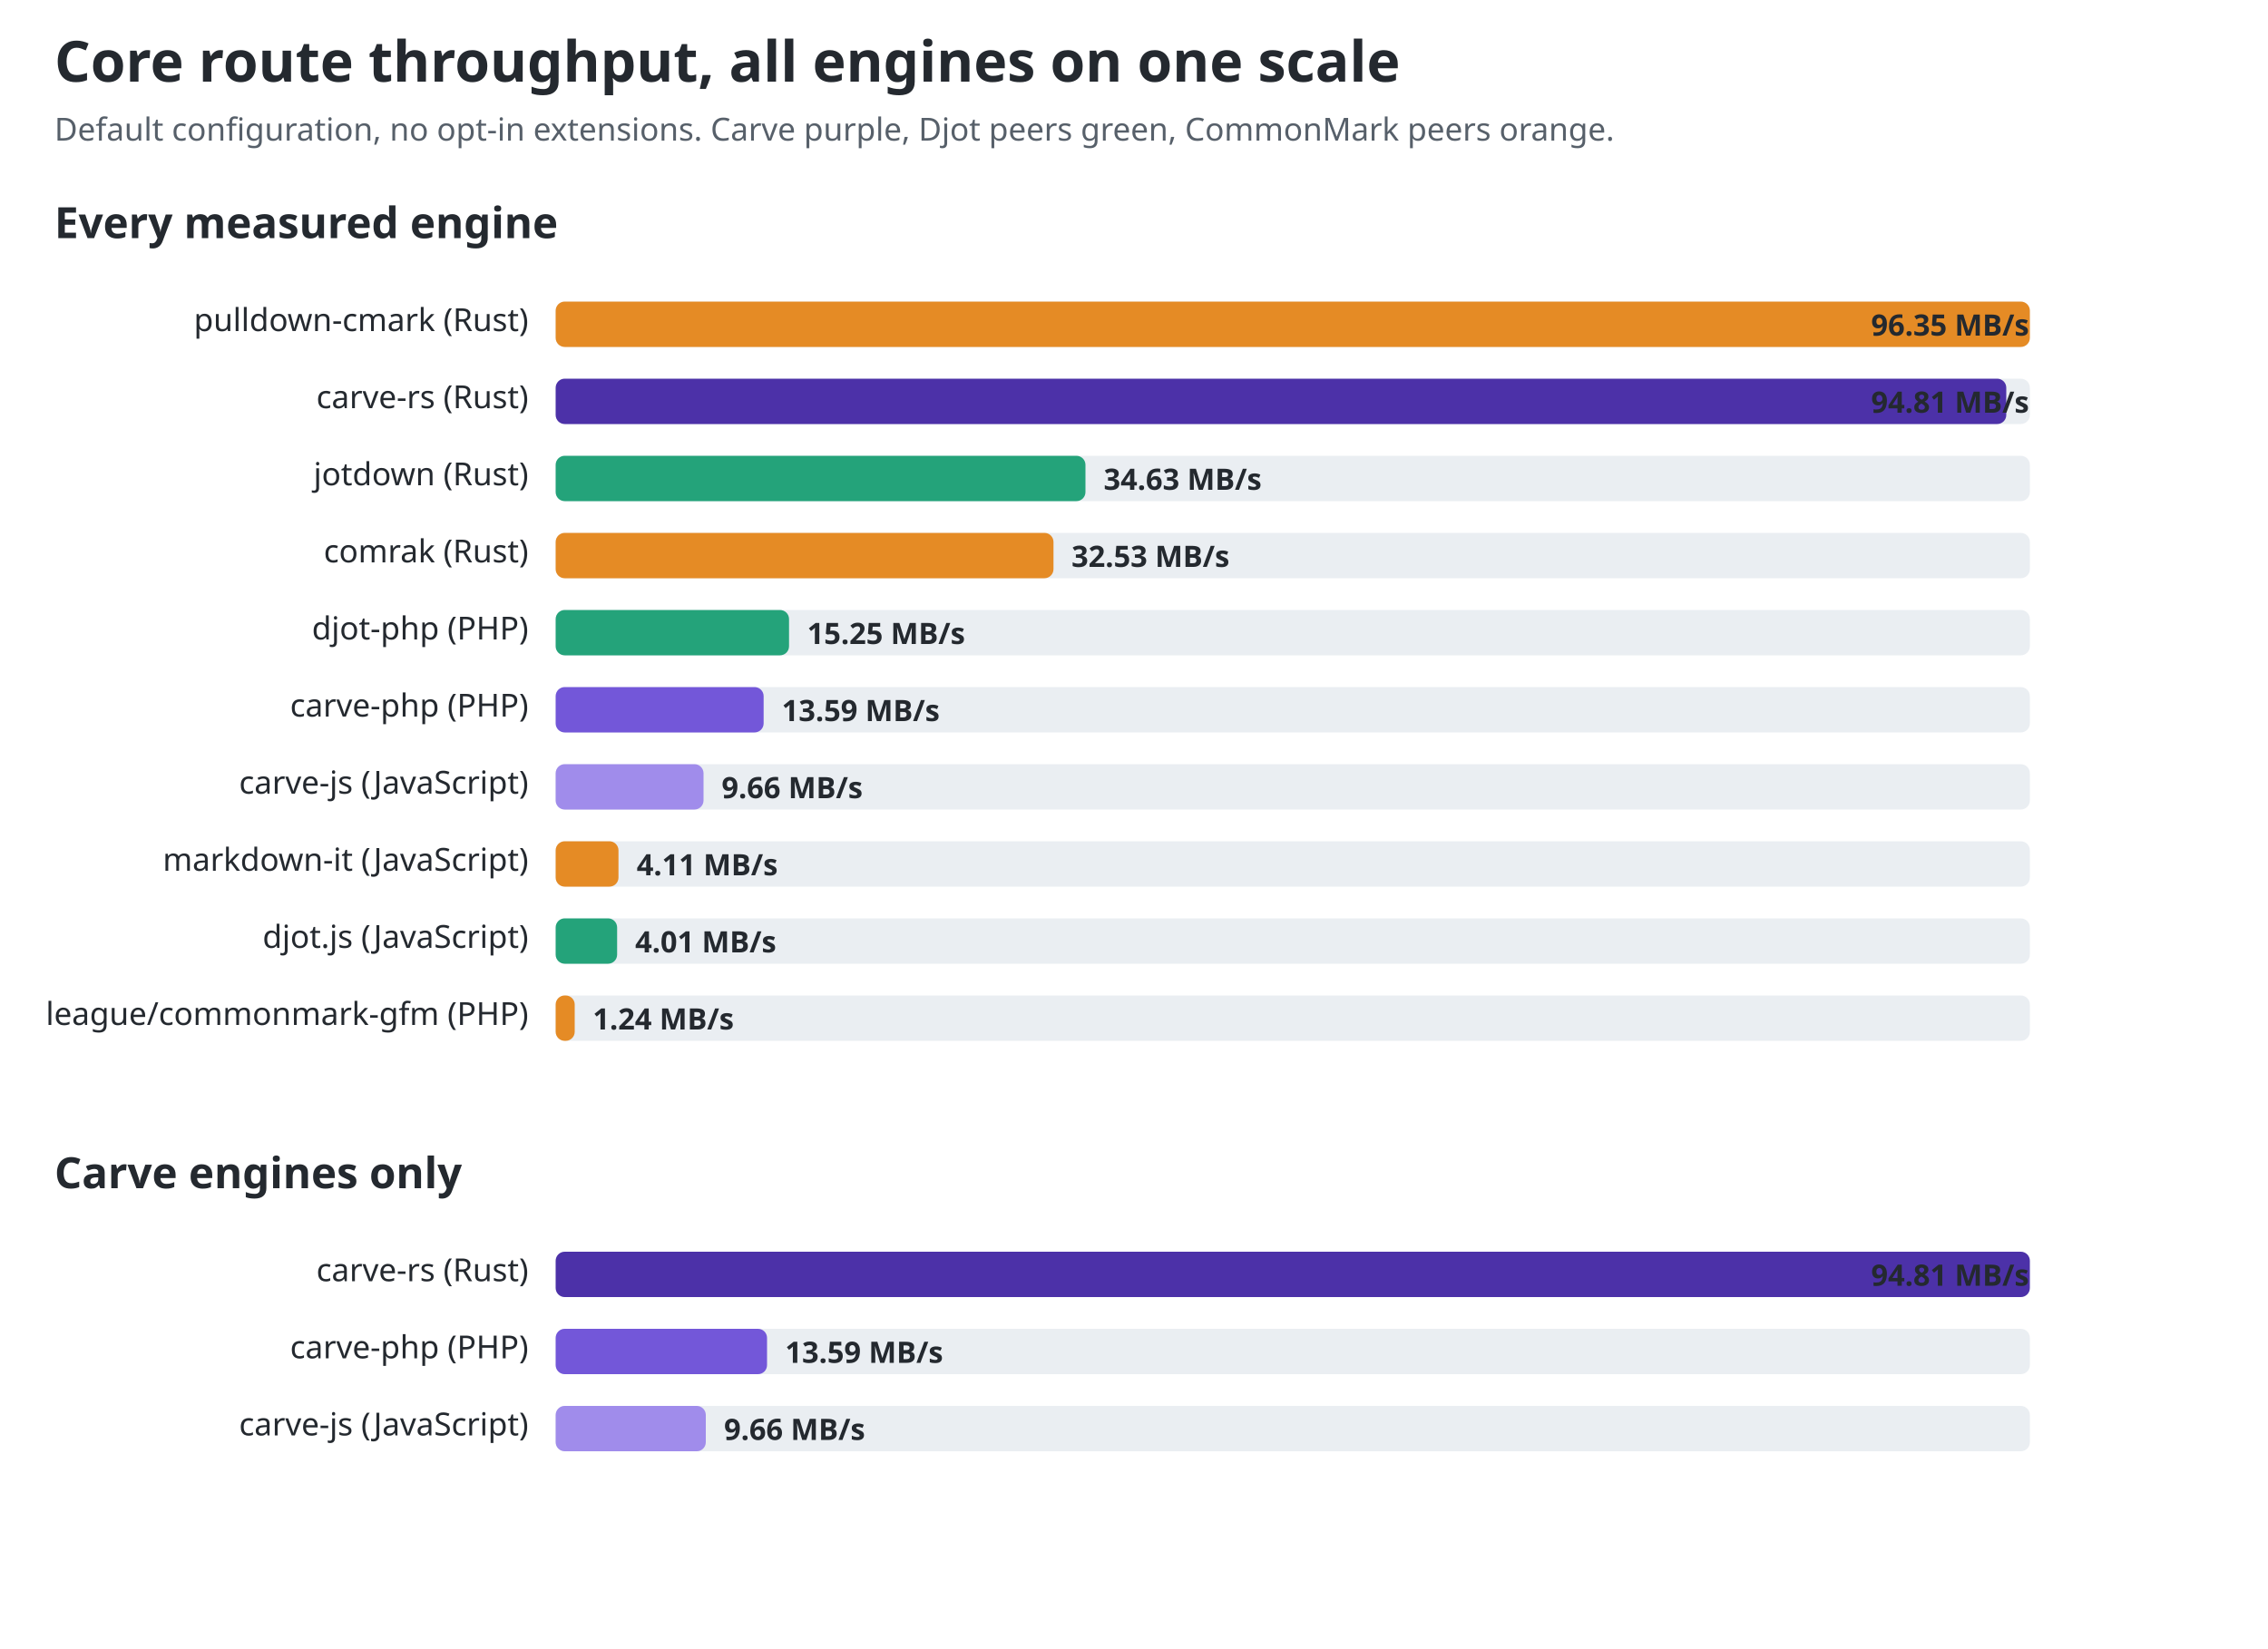
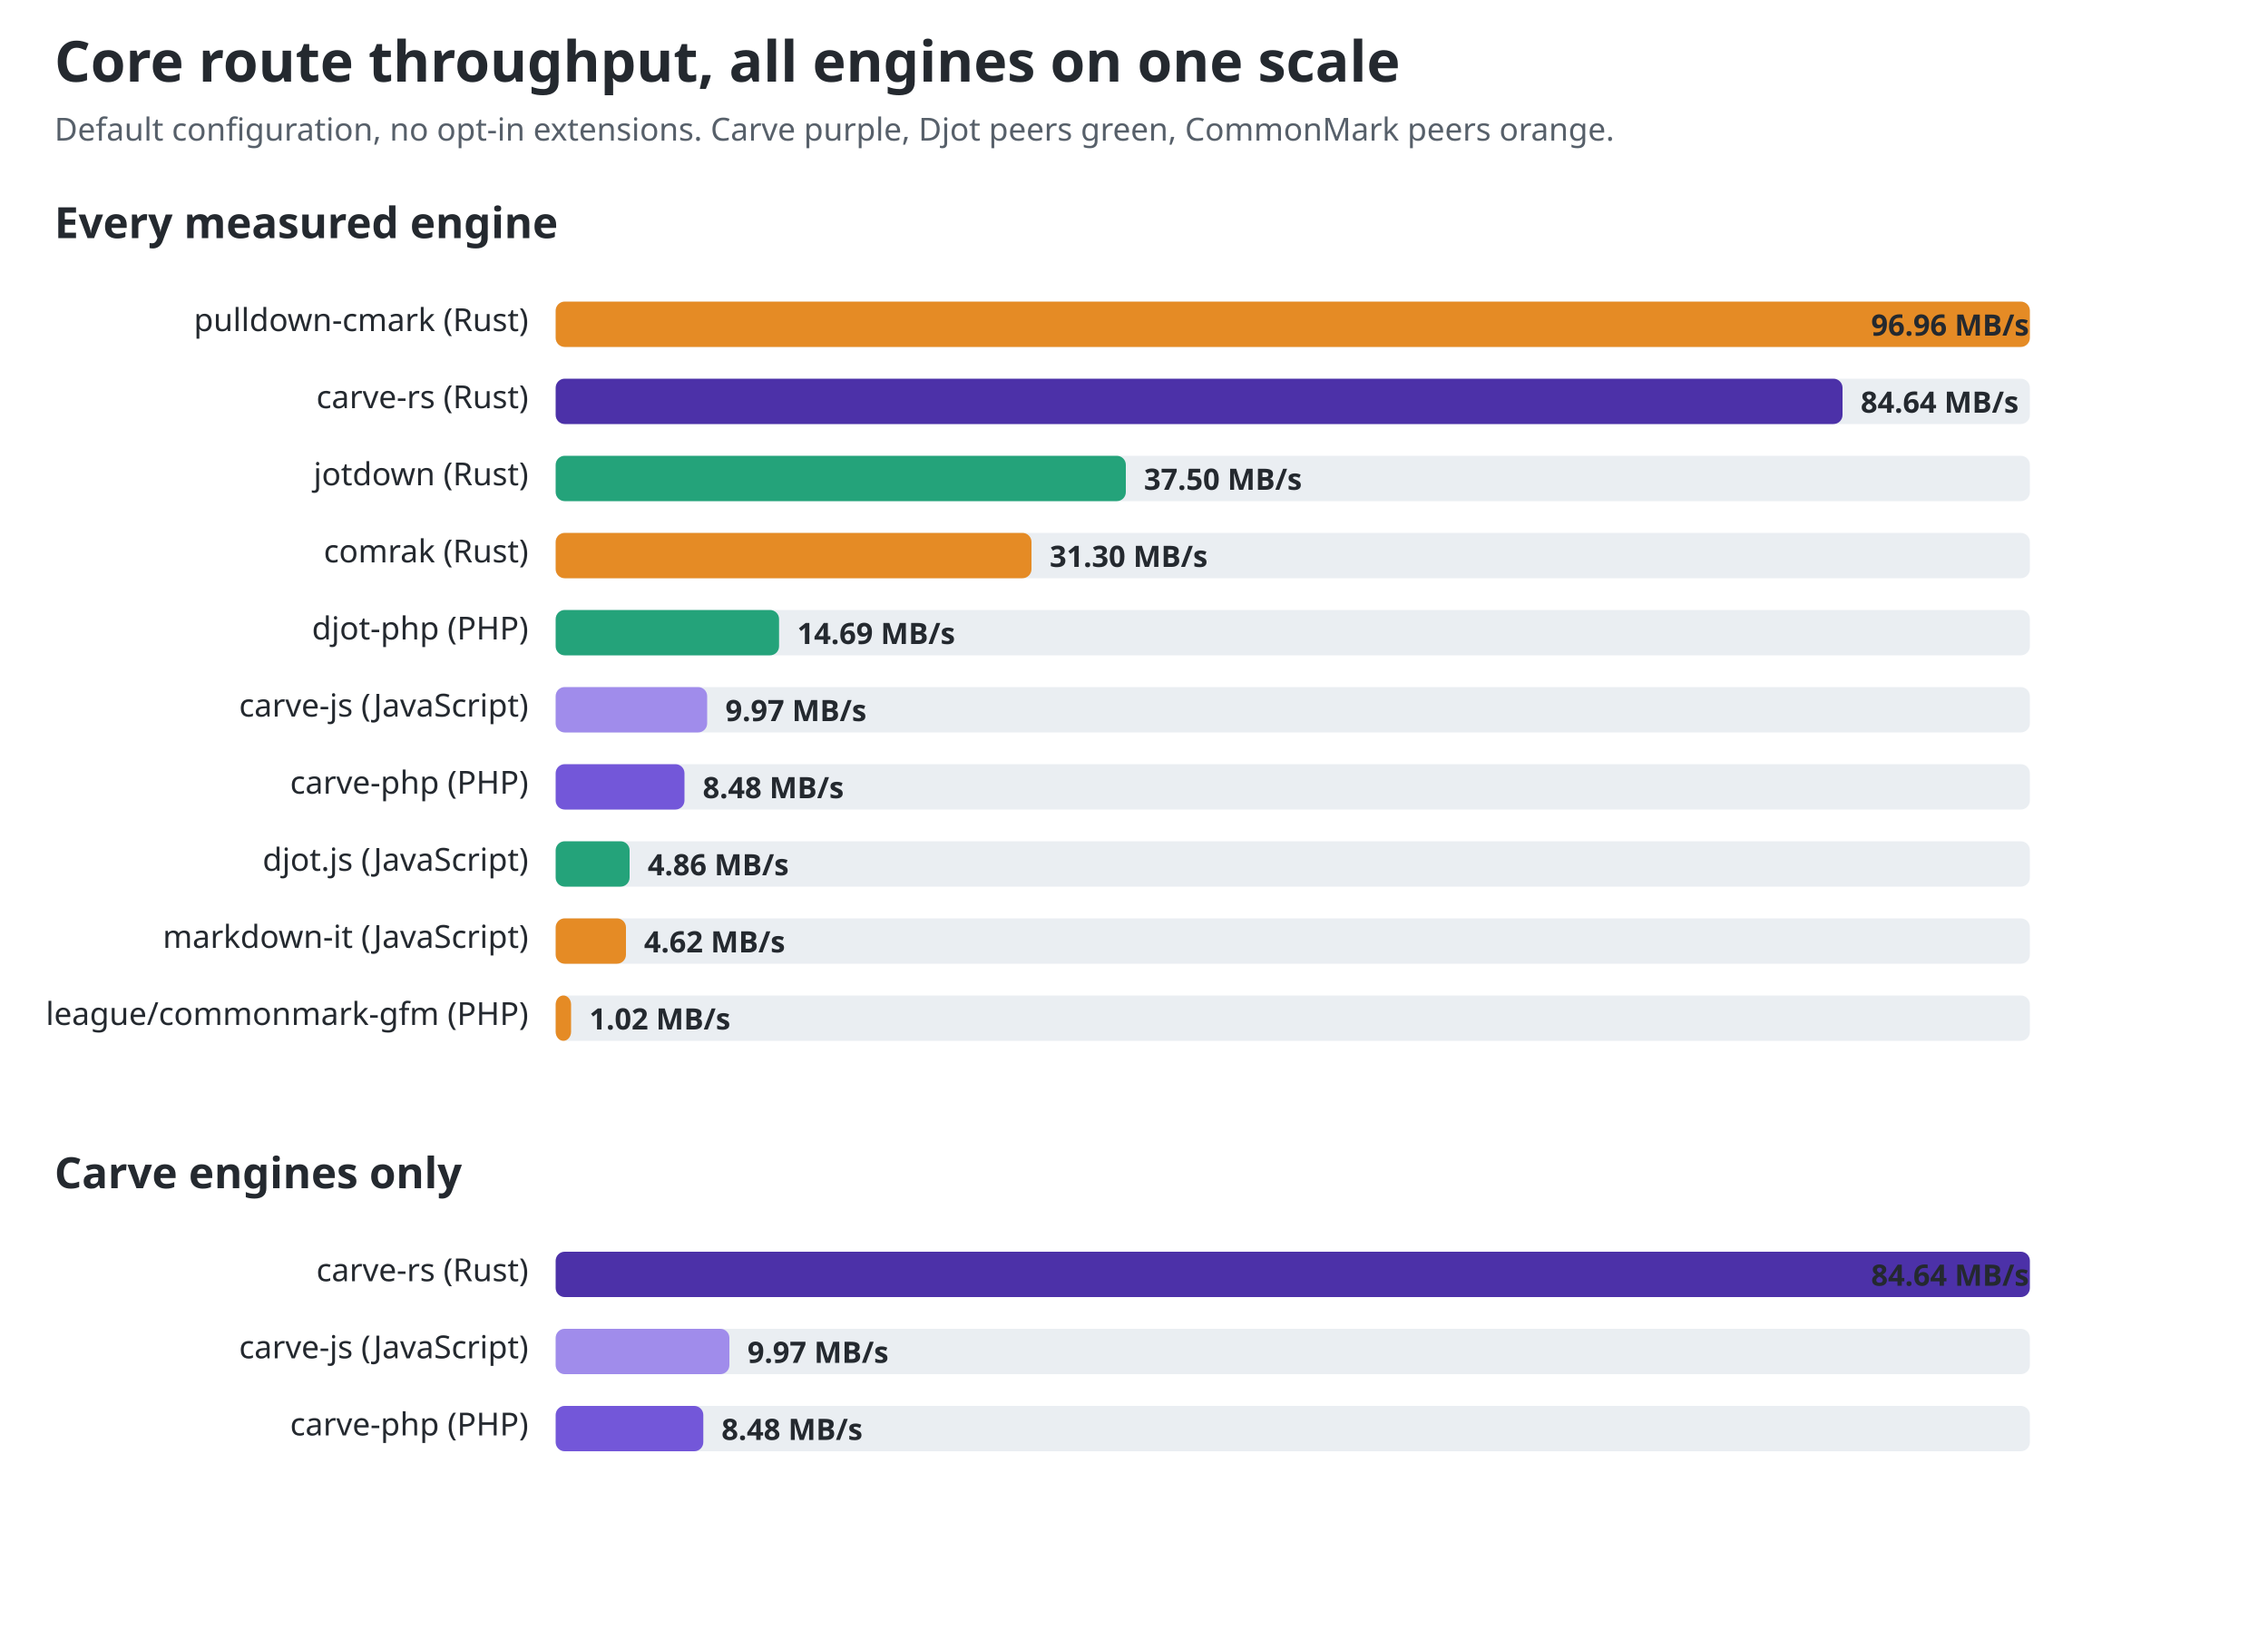
<svg xmlns="http://www.w3.org/2000/svg" width="1000" height="727" viewBox="0 0 1000 727" role="img" aria-labelledby="title desc">
  <style>text{font-family:ui-sans-serif,system-ui,sans-serif;fill:#24292f}.title{font-size:25px;font-weight:700}.sub{font-size:14px;fill:#57606a}.group{font-size:19px;font-weight:650}.label{font-size:14px}.value{font-size:13px;font-weight:650;fill:#24292f}.track{fill:#eaeef2}@media(prefers-color-scheme:dark){text,.value{fill:#f0f6fc}.sub{fill:#8c959f}.track{fill:#30363d}}</style>
  <text id="chart-title" class="title" x="24" y="36">Core route throughput, all engines on one scale</text>
  <text class="sub" x="24" y="62">Default configuration, no opt-in extensions. Carve purple, Djot peers green, CommonMark peers orange.</text>
  <text class="group" x="24" y="105">Every measured engine</text>
  <text class="label" x="233" y="146" text-anchor="end">pulldown-cmark (Rust)</text>
  <rect class="track" x="245" y="133" width="650" height="20" rx="4" />
  <rect x="245" y="133" width="650.0" height="20" rx="4" fill="#e58b25" />
-   <text class="value" x="825" y="148">96.35 MB/s</text>
+   <text class="value" x="825" y="148">96.96 MB/s</text>
  <text class="label" x="233" y="180" text-anchor="end">carve-rs (Rust)</text>
  <rect class="track" x="245" y="167" width="650" height="20" rx="4" />
-   <rect x="245" y="167" width="639.6" height="20" rx="4" fill="#4c31a8" />
-   <text class="value" x="825" y="182">94.81 MB/s</text>
+   <rect x="245" y="167" width="567.4" height="20" rx="4" fill="#4c31a8" />
+   <text class="value" x="820.409" y="182">84.64 MB/s</text>
  <text class="label" x="233" y="214" text-anchor="end">jotdown (Rust)</text>
  <rect class="track" x="245" y="201" width="650" height="20" rx="4" />
-   <rect x="245" y="201" width="233.6" height="20" rx="4" fill="#24a37a" />
-   <text class="value" x="486.622" y="216">34.63 MB/s</text>
+   <rect x="245" y="201" width="251.4" height="20" rx="4" fill="#24a37a" />
+   <text class="value" x="504.392" y="216">37.50 MB/s</text>
  <text class="label" x="233" y="248" text-anchor="end">comrak (Rust)</text>
  <rect class="track" x="245" y="235" width="650" height="20" rx="4" />
-   <rect x="245" y="235" width="219.5" height="20" rx="4" fill="#e58b25" />
-   <text class="value" x="472.455" y="250">32.53 MB/s</text>
+   <rect x="245" y="235" width="209.8" height="20" rx="4" fill="#e58b25" />
+   <text class="value" x="462.829" y="250">31.30 MB/s</text>
  <text class="label" x="233" y="282" text-anchor="end">djot-php (PHP)</text>
  <rect class="track" x="245" y="269" width="650" height="20" rx="4" />
-   <rect x="245" y="269" width="102.9" height="20" rx="4" fill="#24a37a" />
-   <text class="value" x="355.88" y="284">15.25 MB/s</text>
-   <text class="label" x="233" y="316" text-anchor="end">carve-php (PHP)</text>
+   <rect x="245" y="269" width="98.5" height="20" rx="4" fill="#24a37a" />
+   <text class="value" x="351.479" y="284">14.69 MB/s</text>
+   <text class="label" x="233" y="316" text-anchor="end">carve-js (JavaScript)</text>
  <rect class="track" x="245" y="303" width="650" height="20" rx="4" />
-   <rect x="245" y="303" width="91.7" height="20" rx="4" fill="#7357d9" />
-   <text class="value" x="344.681" y="318">13.59 MB/s</text>
-   <text class="label" x="233" y="350" text-anchor="end">carve-js (JavaScript)</text>
+   <rect x="245" y="303" width="66.8" height="20" rx="4" fill="#a08ceb" />
+   <text class="value" x="319.837" y="318">9.97 MB/s</text>
+   <text class="label" x="233" y="350" text-anchor="end">carve-php (PHP)</text>
  <rect class="track" x="245" y="337" width="650" height="20" rx="4" />
-   <rect x="245" y="337" width="65.2" height="20" rx="4" fill="#a08ceb" />
-   <text class="value" x="318.169" y="352">9.66 MB/s</text>
-   <text class="label" x="233" y="384" text-anchor="end">markdown-it (JavaScript)</text>
+   <rect x="245" y="337" width="56.8" height="20" rx="4" fill="#7357d9" />
+   <text class="value" x="309.848" y="352">8.48 MB/s</text>
+   <text class="label" x="233" y="384" text-anchor="end">djot.js (JavaScript)</text>
  <rect class="track" x="245" y="371" width="650" height="20" rx="4" />
-   <rect x="245" y="371" width="27.7" height="20" rx="4" fill="#e58b25" />
-   <text class="value" x="280.727" y="386">4.11 MB/s</text>
-   <text class="label" x="233" y="418" text-anchor="end">djot.js (JavaScript)</text>
+   <rect x="245" y="371" width="32.6" height="20" rx="4" fill="#24a37a" />
+   <text class="value" x="285.58" y="386">4.86 MB/s</text>
+   <text class="label" x="233" y="418" text-anchor="end">markdown-it (JavaScript)</text>
  <rect class="track" x="245" y="405" width="650" height="20" rx="4" />
-   <rect x="245" y="405" width="27.1" height="20" rx="4" fill="#24a37a" />
-   <text class="value" x="280.052" y="420">4.01 MB/s</text>
+   <rect x="245" y="405" width="31.0" height="20" rx="4" fill="#e58b25" />
+   <text class="value" x="283.972" y="420">4.62 MB/s</text>
  <text class="label" x="233" y="452" text-anchor="end">league/commonmark-gfm (PHP)</text>
  <rect class="track" x="245" y="439" width="650" height="20" rx="4" />
-   <rect x="245" y="439" width="8.4" height="20" rx="4" fill="#e58b25" />
-   <text class="value" x="261.365" y="454">1.24 MB/s</text>
+   <rect x="245" y="439" width="6.8" height="20" rx="4" fill="#e58b25" />
+   <text class="value" x="259.838" y="454">1.02 MB/s</text>
  <text class="group" x="24" y="524">Carve engines only</text>
  <text class="label" x="233" y="565" text-anchor="end">carve-rs (Rust)</text>
  <rect class="track" x="245" y="552" width="650" height="20" rx="4" />
  <rect x="245" y="552" width="650.0" height="20" rx="4" fill="#4c31a8" />
-   <text class="value" x="825" y="567">94.81 MB/s</text>
-   <text class="label" x="233" y="599" text-anchor="end">carve-php (PHP)</text>
+   <text class="value" x="825" y="567">84.64 MB/s</text>
+   <text class="label" x="233" y="599" text-anchor="end">carve-js (JavaScript)</text>
  <rect class="track" x="245" y="586" width="650" height="20" rx="4" />
-   <rect x="245" y="586" width="93.2" height="20" rx="4" fill="#7357d9" />
-   <text class="value" x="346.171" y="601">13.59 MB/s</text>
-   <text class="label" x="233" y="633" text-anchor="end">carve-js (JavaScript)</text>
+   <rect x="245" y="586" width="76.6" height="20" rx="4" fill="#a08ceb" />
+   <text class="value" x="329.565" y="601">9.97 MB/s</text>
+   <text class="label" x="233" y="633" text-anchor="end">carve-php (PHP)</text>
  <rect class="track" x="245" y="620" width="650" height="20" rx="4" />
-   <rect x="245" y="620" width="66.2" height="20" rx="4" fill="#a08ceb" />
-   <text class="value" x="319.227" y="635">9.66 MB/s</text>
+   <rect x="245" y="620" width="65.1" height="20" rx="4" fill="#7357d9" />
+   <text class="value" x="318.123" y="635">8.48 MB/s</text>
</svg>
